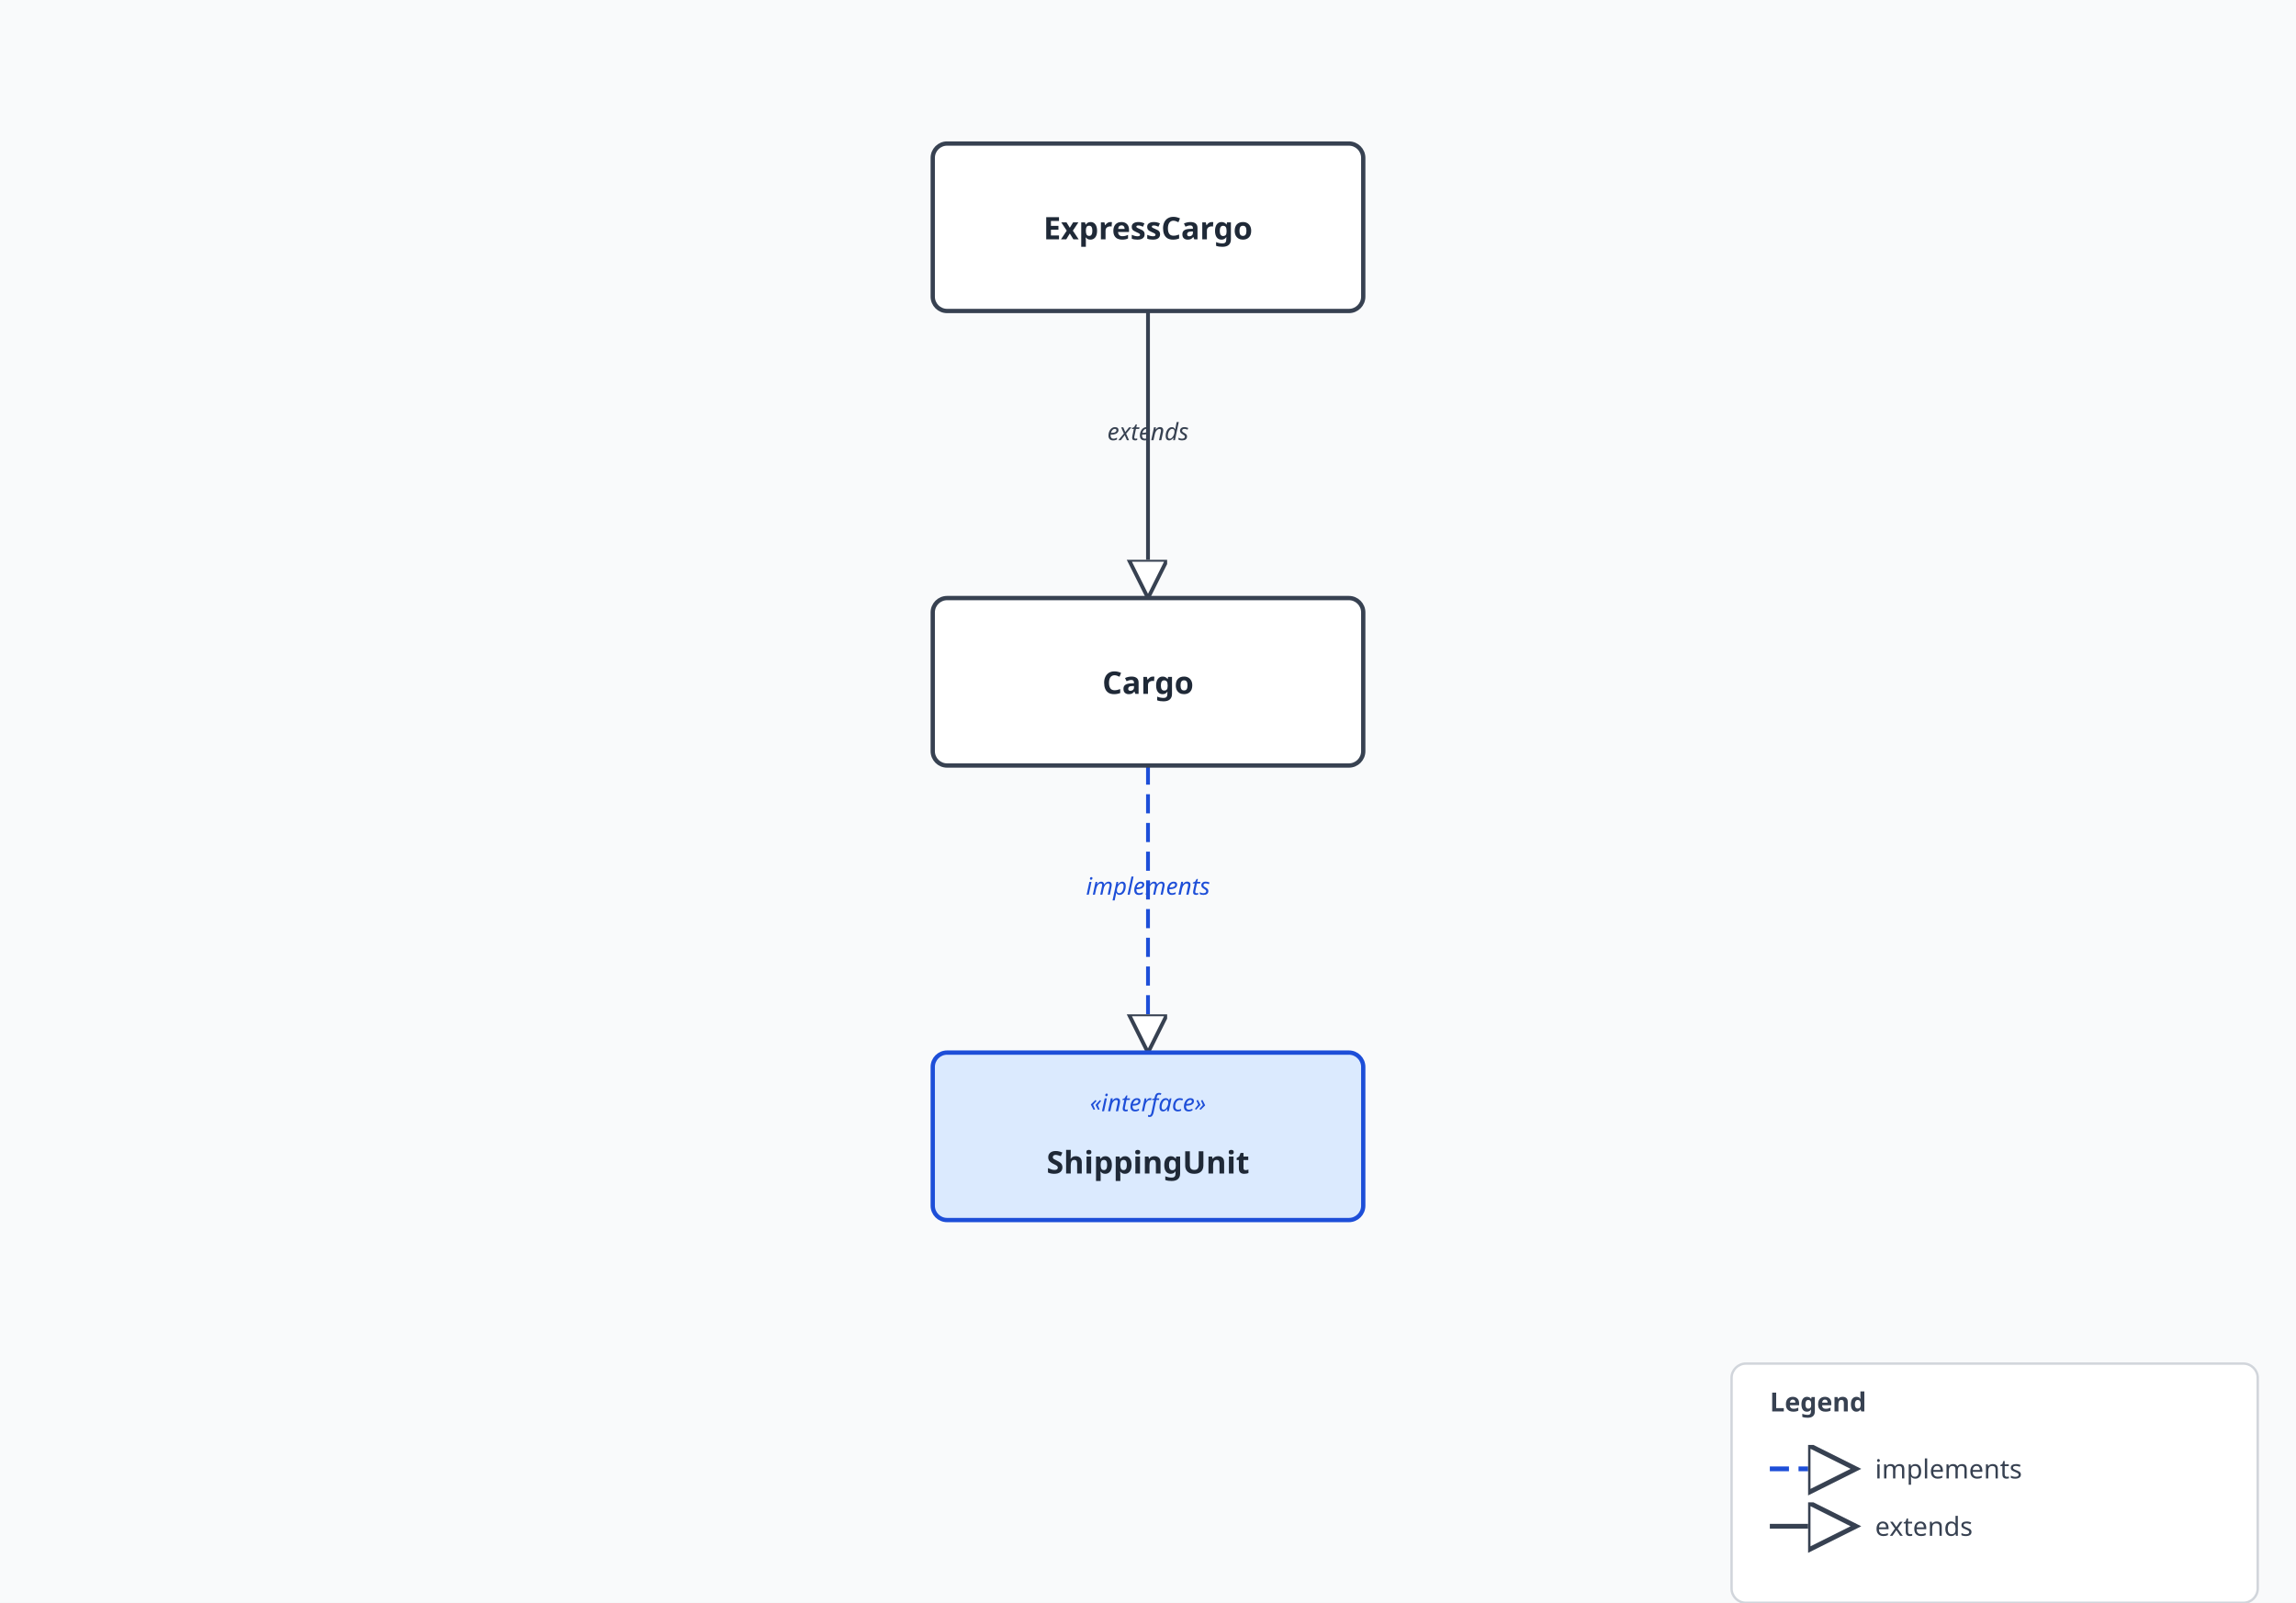
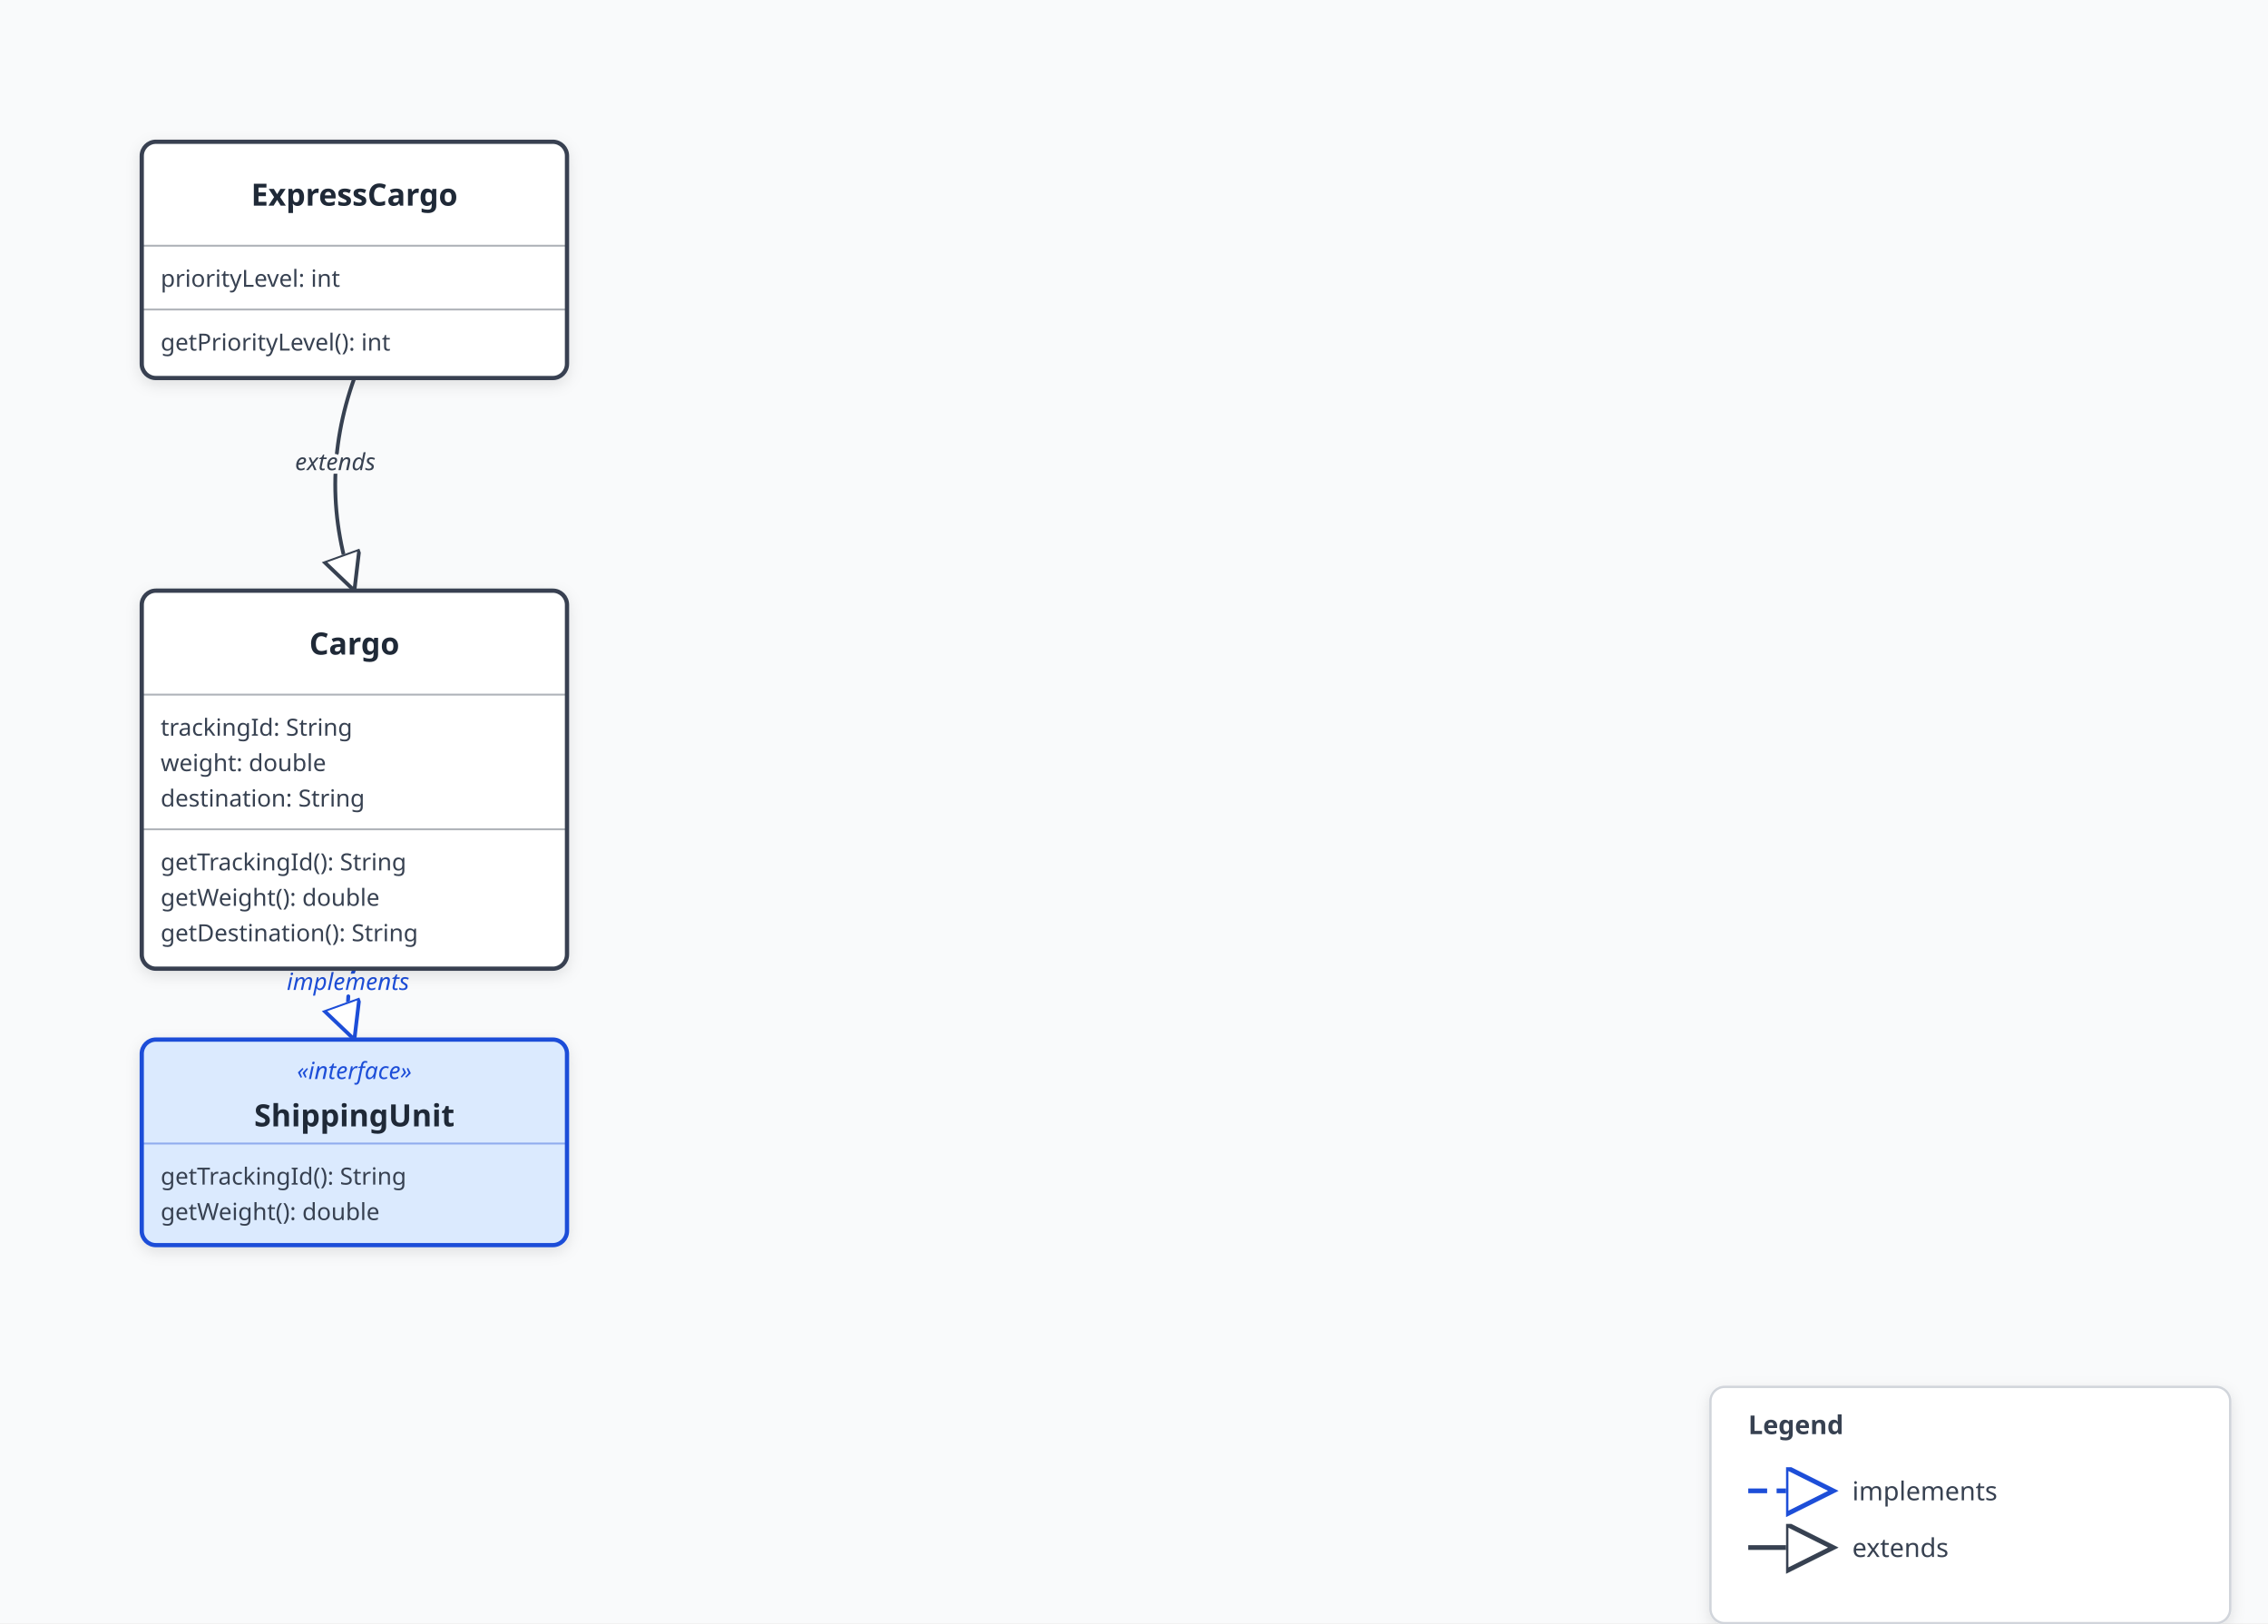
- <svg xmlns="http://www.w3.org/2000/svg" width="960" height="670" viewBox="0 0 960 670">
+ <svg xmlns="http://www.w3.org/2000/svg" width="960" height="687" viewBox="0 0 960 687">
  <defs>
    <style>
- svg { font-family: sans-serif; }
+ svg { font-family: -apple-system, BlinkMacSystemFont, 'Segoe UI', sans-serif; }
+ .node-rect { transition: filter 0.15s; }
+ .node-rect:hover { stroke-width: 2.5 !important; }
+ .edge-line { stroke-linecap: round; stroke-linejoin: round; }
+ .edge-label { paint-order: stroke; stroke: #f9fafb; stroke-width: 3; }
+ .group-rect { }
+ .node-label { pointer-events: none; }
</style>
-     <marker id="hollowTriangle" markerWidth="12" markerHeight="12" refX="10" refY="5" orient="auto">
+     <filter id="nodeShadow" x="-15%" y="-15%" width="130%" height="130%">
+       <feDropShadow dx="0" dy="2" stdDeviation="3" flood-color="#0000001a" />
+     </filter>
+     <marker id="marker-hollow-1d4ed8" markerWidth="12" markerHeight="12" refX="10" refY="5" orient="auto">
+       <path d="M0,0 L10,5 L0,10 Z" fill="#ffffff" stroke="#1d4ed8" stroke-width="1" />
+     </marker>
+     <marker id="marker-hollow-374151" markerWidth="12" markerHeight="12" refX="10" refY="5" orient="auto">
      <path d="M0,0 L10,5 L0,10 Z" fill="#ffffff" stroke="#374151" stroke-width="1" />
    </marker>
-     <marker id="filledArrow" markerWidth="10" markerHeight="8" refX="8" refY="4" orient="auto">
-       <path d="M0,0 L8,4 L0,8 Z" fill="#374151" />
-     </marker>
-     <marker id="openArrow" markerWidth="10" markerHeight="8" refX="8" refY="4" orient="auto">
-       <path d="M0,0 L8,4 L0,8" fill="none" stroke="#6b7280" stroke-width="1.2" />
-     </marker>
-     <marker id="exceptionArrow" markerWidth="10" markerHeight="8" refX="8" refY="4" orient="auto">
-       <path d="M0,0 L8,4 L0,8 Z" fill="#dc2626" />
-     </marker>
  </defs>
-   <rect width="960" height="670" fill="#f9fafb" />
-   <line x1="480" y1="320" x2="480" y2="440" stroke="#1d4ed8" stroke-width="1.6" stroke-dasharray="8,4" marker-end="url(#hollowTriangle)" />
-   <text x="480" y="374" text-anchor="middle" font-family="sans-serif" font-size="10" fill="#1d4ed8" font-style="italic">implements</text>
-   <line x1="480" y1="130" x2="480" y2="250" stroke="#374151" stroke-width="1.6" marker-end="url(#hollowTriangle)" />
-   <text x="480" y="184" text-anchor="middle" font-family="sans-serif" font-size="10" fill="#374151" font-style="italic">extends</text>
+   <rect width="960" height="687" fill="#f9fafb" />
+   <path class="edge-line" d="M150.0 410.0 Q144.6 425.0 150.0 440.0" fill="none" stroke="#1d4ed8" stroke-width="1.6" stroke-dasharray="8,4" marker-end="url(#marker-hollow-1d4ed8)" />
+   <text class="edge-label" x="147.3" y="419.0" text-anchor="middle" font-family="sans-serif" font-size="10" fill="#1d4ed8" font-style="italic">implements</text>
+   <path class="edge-line" d="M150.0 160.0 Q133.8 205.0 150.0 250.0" fill="none" stroke="#374151" stroke-width="1.6" marker-end="url(#marker-hollow-374151)" />
+   <text class="edge-label" x="141.9" y="199.0" text-anchor="middle" font-family="sans-serif" font-size="10" fill="#374151" font-style="italic">extends</text>
  <g id="Cargo">
-     <rect x="390" y="250" width="180" height="70" rx="6" fill="#ffffff" stroke="#374151" stroke-width="1.8" />
-     <text x="480" y="285" text-anchor="middle" dominant-baseline="central" font-family="sans-serif" font-size="13" font-weight="bold" fill="#1f2937">Cargo</text>
+     <rect class="node-rect" x="60.0" y="250.0" width="180.0" height="160.0" rx="6" fill="#ffffff" stroke="#374151" stroke-width="1.8" filter="url(#nodeShadow)" />
+     <text class="node-label" x="150.0" y="272.0" text-anchor="middle" dominant-baseline="central" font-family="sans-serif" font-size="13" font-weight="bold" fill="#1f2937">Cargo</text>
+     <line x1="60.0" y1="294.0" x2="240.0" y2="294.0" stroke="#374151" stroke-width="0.8" opacity="0.4" />
+     <text x="68.0" y="307.5" font-family="sans-serif" font-size="10" fill="#374151" dominant-baseline="central">trackingId: String</text>
+     <text x="68.0" y="322.5" font-family="sans-serif" font-size="10" fill="#374151" dominant-baseline="central">weight: double</text>
+     <text x="68.0" y="337.5" font-family="sans-serif" font-size="10" fill="#374151" dominant-baseline="central">destination: String</text>
+     <line x1="60.0" y1="351.0" x2="240.0" y2="351.0" stroke="#374151" stroke-width="0.8" opacity="0.4" />
+     <text x="68.0" y="364.5" font-family="sans-serif" font-size="10" fill="#374151" dominant-baseline="central">getTrackingId(): String</text>
+     <text x="68.0" y="379.5" font-family="sans-serif" font-size="10" fill="#374151" dominant-baseline="central">getWeight(): double</text>
+     <text x="68.0" y="394.5" font-family="sans-serif" font-size="10" fill="#374151" dominant-baseline="central">getDestination(): String</text>
  </g>
  <g id="ShippingUnit">
-     <rect x="390" y="440" width="180" height="70" rx="6" fill="#dbeafe" stroke="#1d4ed8" stroke-width="1.8" />
-     <text x="480" y="464.5" text-anchor="middle" font-family="sans-serif" font-size="10" fill="#1d4ed8" font-style="italic">«interface»</text>
-     <text x="480" y="485.5" text-anchor="middle" dominant-baseline="central" font-family="sans-serif" font-size="13" font-weight="bold" fill="#1f2937">ShippingUnit</text>
+     <rect class="node-rect" x="60.0" y="440.0" width="180.0" height="87.0" rx="6" fill="#dbeafe" stroke="#1d4ed8" stroke-width="1.8" filter="url(#nodeShadow)" />
+     <text class="node-label" x="150.0" y="456.7" text-anchor="middle" font-family="sans-serif" font-size="10" fill="#1d4ed8" font-style="italic">«interface»</text>
+     <text class="node-label" x="150.0" y="471.7" text-anchor="middle" dominant-baseline="central" font-family="sans-serif" font-size="13" font-weight="bold" fill="#1f2937">ShippingUnit</text>
+     <line x1="60.0" y1="484.0" x2="240.0" y2="484.0" stroke="#1d4ed8" stroke-width="0.8" opacity="0.4" />
+     <text x="68.0" y="497.5" font-family="sans-serif" font-size="10" fill="#374151" dominant-baseline="central">getTrackingId(): String</text>
+     <text x="68.0" y="512.5" font-family="sans-serif" font-size="10" fill="#374151" dominant-baseline="central">getWeight(): double</text>
  </g>
  <g id="ExpressCargo">
-     <rect x="390" y="60" width="180" height="70" rx="6" fill="#ffffff" stroke="#374151" stroke-width="1.8" />
-     <text x="480" y="95" text-anchor="middle" dominant-baseline="central" font-family="sans-serif" font-size="13" font-weight="bold" fill="#1f2937">ExpressCargo</text>
+     <rect class="node-rect" x="60.0" y="60.0" width="180.0" height="100.0" rx="6" fill="#ffffff" stroke="#374151" stroke-width="1.8" filter="url(#nodeShadow)" />
+     <text class="node-label" x="150.0" y="82.0" text-anchor="middle" dominant-baseline="central" font-family="sans-serif" font-size="13" font-weight="bold" fill="#1f2937">ExpressCargo</text>
+     <line x1="60.0" y1="104.0" x2="240.0" y2="104.0" stroke="#374151" stroke-width="0.8" opacity="0.4" />
+     <text x="68.0" y="117.5" font-family="sans-serif" font-size="10" fill="#374151" dominant-baseline="central">priorityLevel: int</text>
+     <line x1="60.0" y1="131.0" x2="240.0" y2="131.0" stroke="#374151" stroke-width="0.8" opacity="0.4" />
+     <text x="68.0" y="144.5" font-family="sans-serif" font-size="10" fill="#374151" dominant-baseline="central">getPriorityLevel(): int</text>
  </g>
-   <rect x="724" y="570" width="220" height="100" rx="6" fill="#ffffff" stroke="#d1d5db" stroke-width="1" />
-   <text x="740" y="590" font-family="sans-serif" font-size="11" font-weight="bold" fill="#374151">Legend</text>
-   <line x1="740" y1="614" x2="776" y2="614" stroke="#1d4ed8" stroke-width="2" stroke-dasharray="8,4" marker-end="url(#hollowTriangle)" />
-   <text x="784" y="618" font-family="sans-serif" font-size="11" fill="#374151">implements</text>
-   <line x1="740" y1="638" x2="776" y2="638" stroke="#374151" stroke-width="2" marker-end="url(#hollowTriangle)" />
-   <text x="784" y="642" font-family="sans-serif" font-size="11" fill="#374151">extends</text>
+   <rect x="724.0" y="587.0" width="220.0" height="100.0" rx="6" fill="#ffffff" stroke="#d1d5db" stroke-width="1" filter="url(#nodeShadow)" />
+   <text x="740.0" y="607.0" font-family="sans-serif" font-size="11" font-weight="bold" fill="#374151">Legend</text>
+   <line x1="740.0" y1="631.0" x2="776.0" y2="631.0" stroke="#1d4ed8" stroke-width="2" stroke-dasharray="8,4" marker-end="url(#marker-hollow-1d4ed8)" />
+   <text x="784.0" y="635.0" font-family="sans-serif" font-size="11" fill="#374151">implements</text>
+   <line x1="740.0" y1="655.0" x2="776.0" y2="655.0" stroke="#374151" stroke-width="2" marker-end="url(#marker-hollow-374151)" />
+   <text x="784.0" y="659.0" font-family="sans-serif" font-size="11" fill="#374151">extends</text>
</svg>
